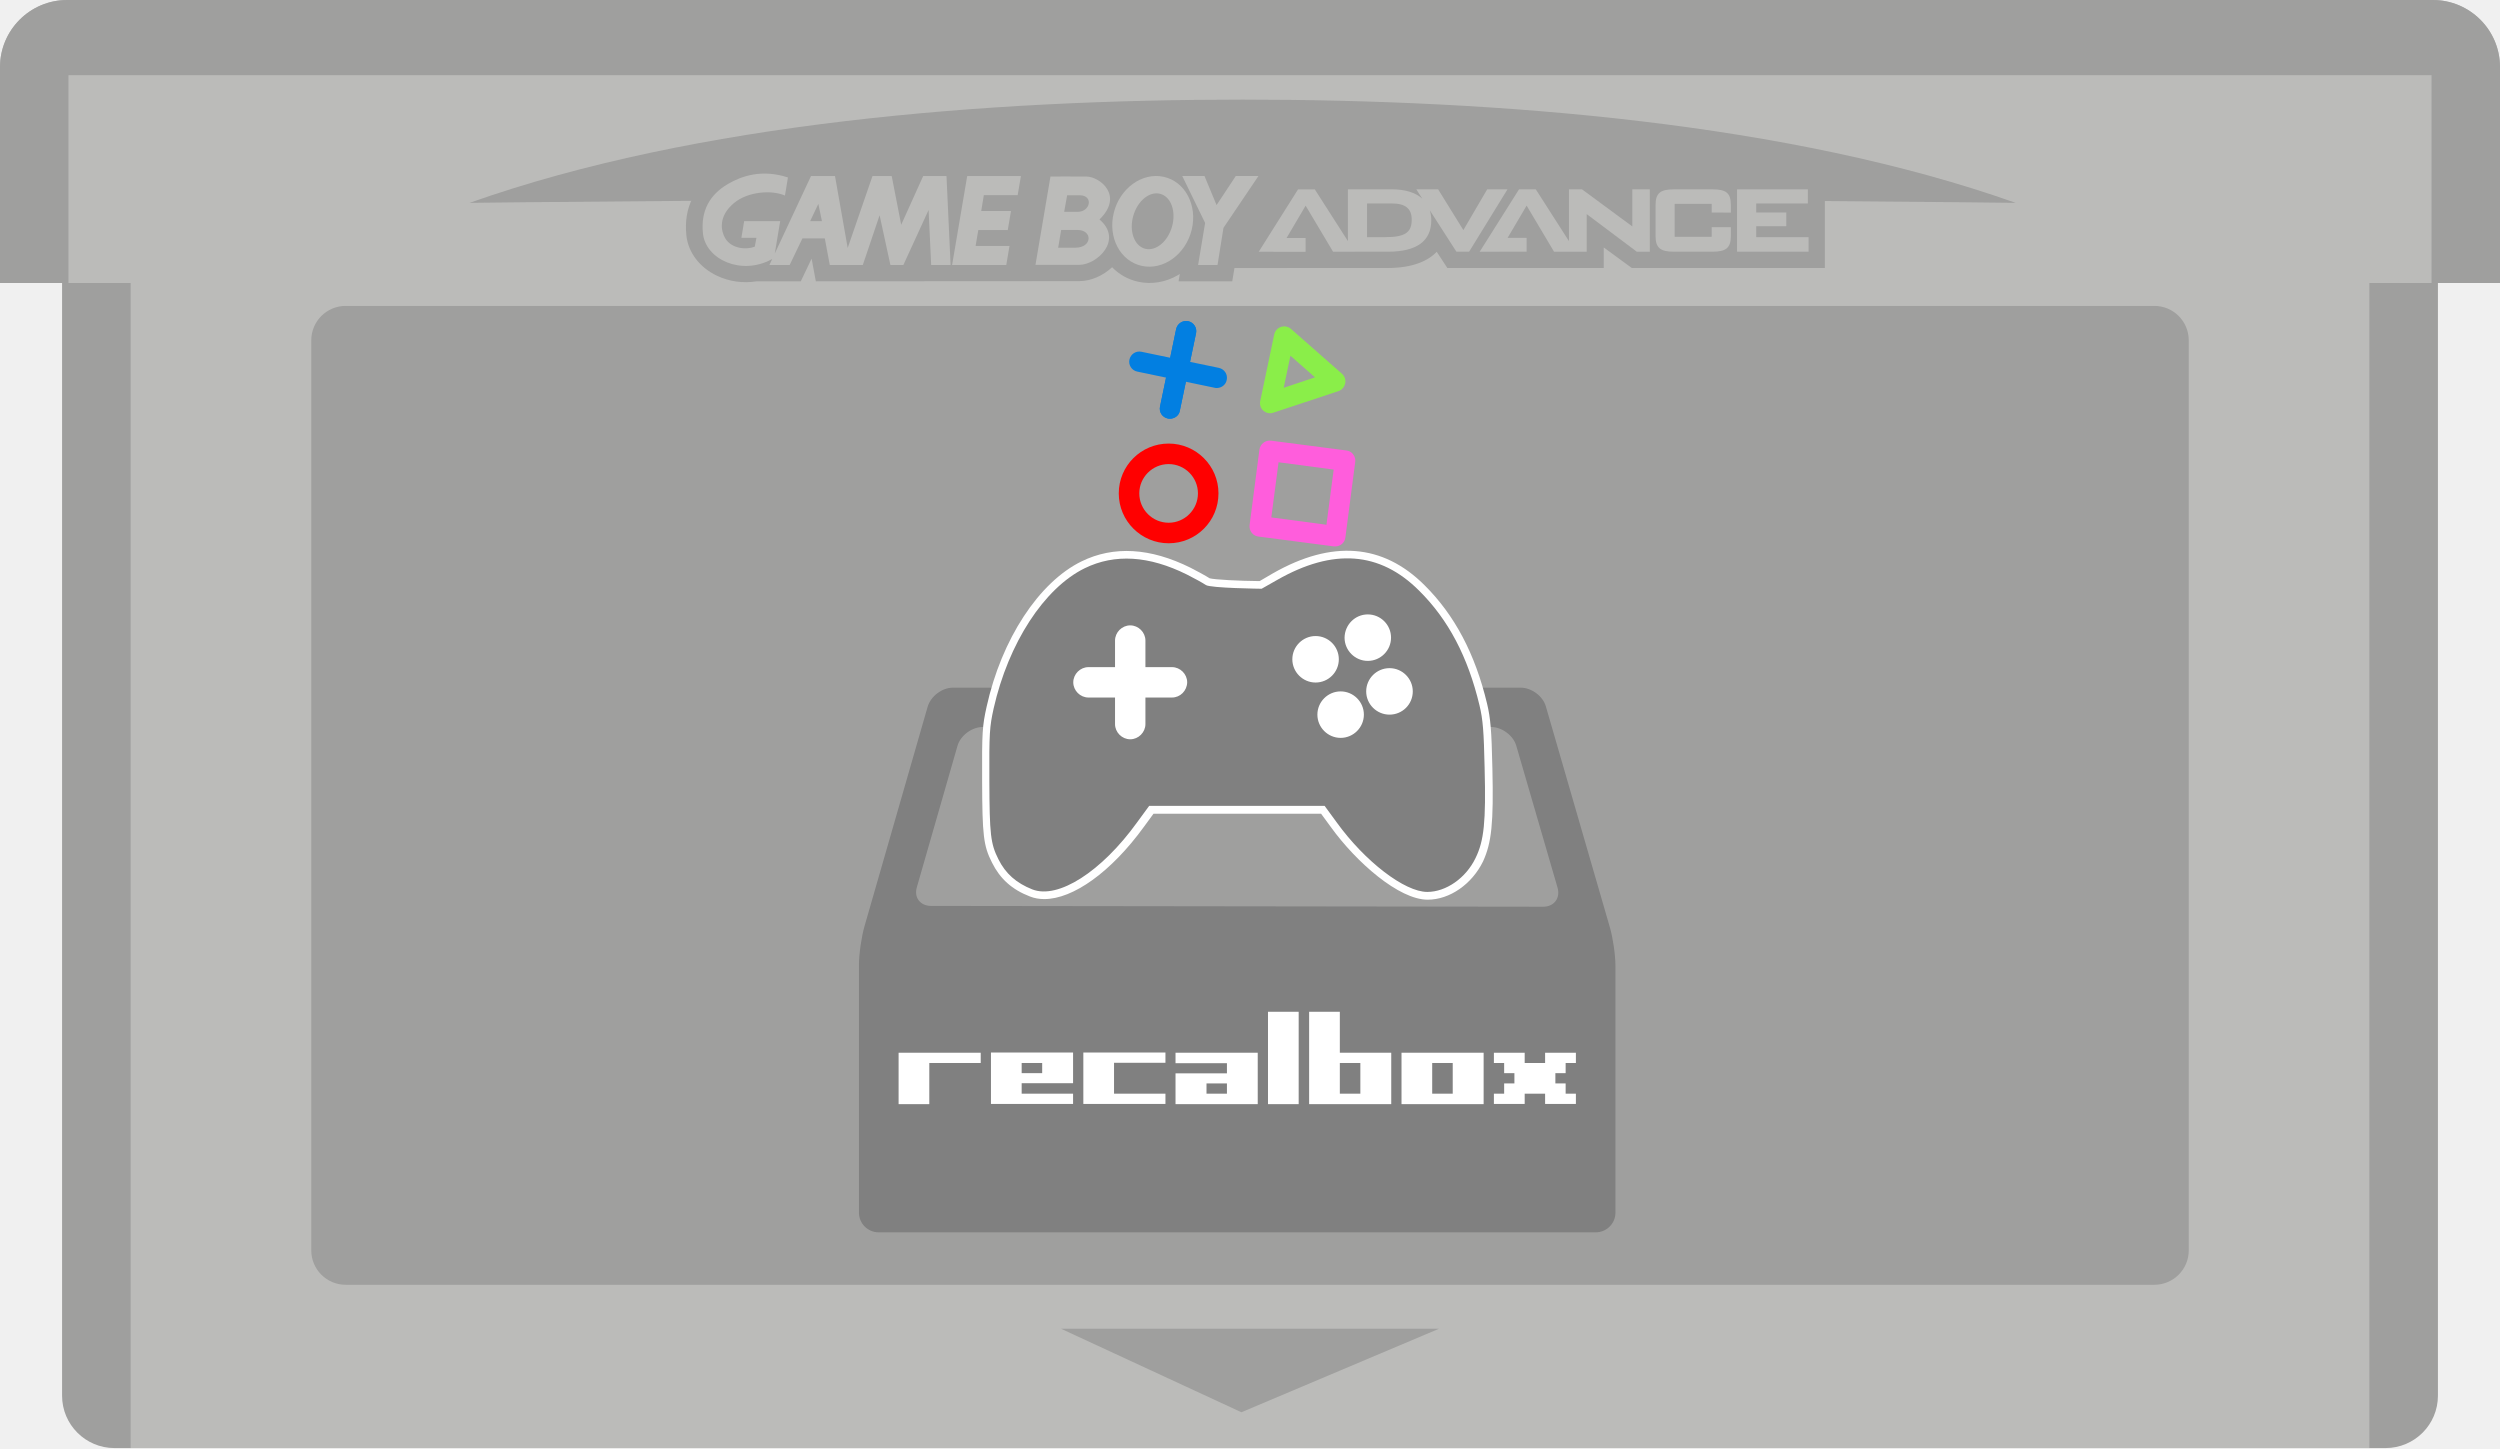
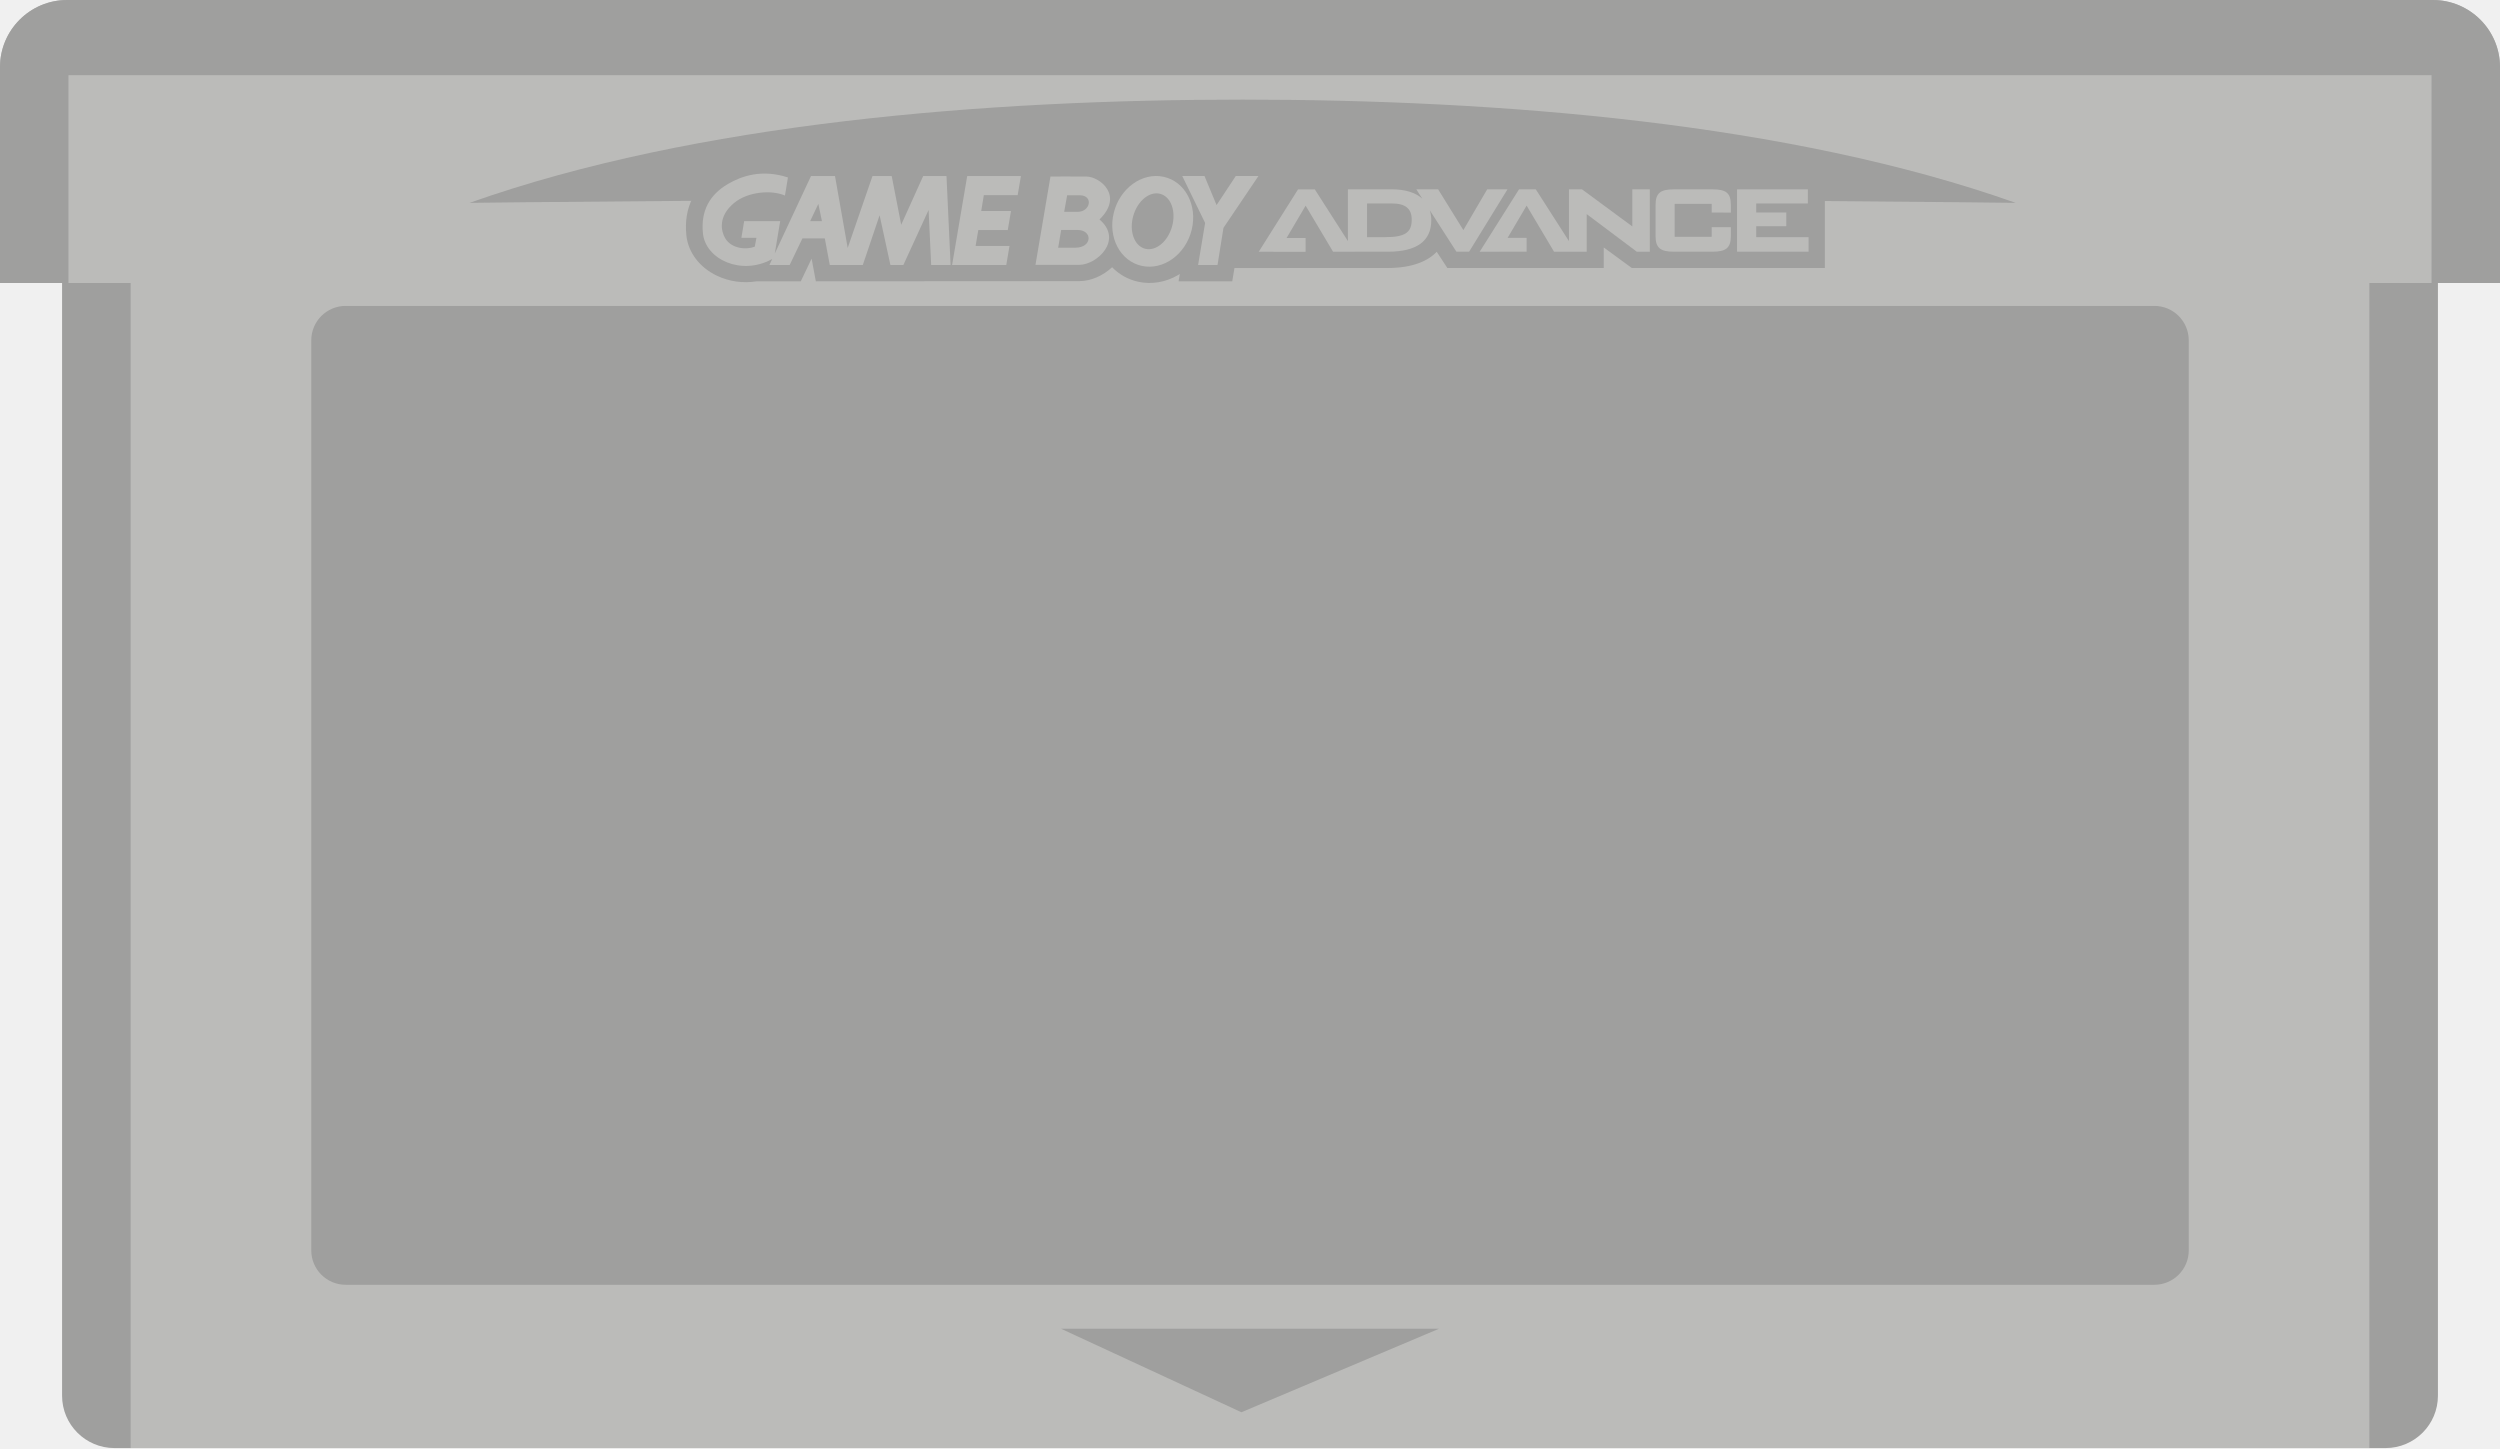
<svg xmlns="http://www.w3.org/2000/svg" viewBox="0 0 248.567 143.976" height="143.976" width="248.567" xml:space="preserve" version="1.1" id="svg2">
  <defs id="defs6">
    <clipPath id="clipPath16" clipPathUnits="userSpaceOnUse">
      <path id="path18" d="m 0,115.181 198.854,0 L 198.854,0 0,0 0,115.181 Z" />
    </clipPath>
    <pattern y="0" x="0" height="6" width="6" patternUnits="userSpaceOnUse" id="EMFhbasepattern" />
  </defs>
  <g transform="matrix(1.25,0,0,-1.25,0,143.9762)" id="g10">
    <g id="g12">
      <g clip-path="url(#clipPath16)" id="g14">
        <g transform="translate(4.9375,4.166)" id="g20">
          <path id="path22" style="fill:#9f9f9e;fill-opacity:1;fill-rule:nonzero;stroke:none" d="m 0,0 0,88.507 5.475,0 0,-92.673 -1.308,0 C 1.866,-4.166 0,-2.3 0,0 l 0,88.507" />
        </g>
        <g transform="translate(193.916,4.166)" id="g24">
          <path id="path26" style="fill:#9f9f9e;fill-opacity:1;fill-rule:nonzero;stroke:none" d="m 0,0 0,88.507 -5.474,0 0,-92.673 1.308,0 C -1.863,-4.166 0,-2.3 0,0 l 0,88.507" />
        </g>
        <g transform="translate(99.4277,0)" id="g28">
          <path id="path30" style="fill:#bbbbb9;fill-opacity:1;fill-rule:nonzero;stroke:none" d="m 0,0 89.015,0 0,92.673 5.473,0 4.939,0 0,17.165 c 0,2.95 -2.393,5.343 -5.345,5.343 l -94.082,0 -94.084,0 c -2.951,0 -5.344,-2.393 -5.344,-5.343 l 0,-17.165 4.938,0 5.474,0 L -89.016,0 0,0 Z" />
        </g>
        <g transform="translate(84.3974,9.4893)" id="g32">
          <path id="path34" style="fill:#9f9f9e;fill-opacity:1;fill-rule:nonzero;stroke:none" d="M 0,0 30.06,0 14.346,-6.641 0,0 Z" />
        </g>
        <g transform="translate(99.4277,115.1807)" id="g36">
          <path id="path38" style="fill:#9f9f9e;fill-opacity:1;fill-rule:nonzero;stroke:none" d="m 0,0 94.082,0 c 2.952,0 5.345,-2.393 5.345,-5.343 l 0,-17.165 -4.939,0 -0.506,0 0,16.527 -93.982,0 -93.982,0 0,-16.527 -0.508,0 -4.938,0 0,17.165 c 0,2.95 2.393,5.343 5.344,5.343 L 0,0 Z" />
        </g>
        <g transform="translate(174.0967,15.7236)" id="g40">
          <path id="path42" style="fill:#9f9f9e;fill-opacity:1;fill-rule:nonzero;stroke:none" d="m 0,0 c 0,-1.512 -1.226,-2.736 -2.737,-2.736 l -143.864,0 c -1.511,0 -2.737,1.224 -2.737,2.736 l 0,72.387 c 0,1.513 1.226,2.738 2.737,2.738 l 143.864,0 C -1.226,75.125 0,73.9 0,72.387 L 0,0 Z" />
        </g>
        <g transform="translate(160.3301,99.0449)" id="g44">
          <path id="path46" style="fill:#9f9f9e;fill-opacity:1;fill-rule:nonzero;stroke:none" d="m 0,0 c -18.02,6.388 -41.191,8.212 -61.491,8.212 -20.302,0 -43.472,-1.824 -61.491,-8.212 0,0 24.214,0.312 61.491,0.312 C -24.216,0.312 0,0 0,0" />
        </g>
        <g transform="translate(86.3906,102.4209)" id="g48">
          <path id="path50" style="fill:#9f9f9e;fill-opacity:1;fill-rule:nonzero;stroke:none" d="m 0,0 c 1.141,0 1.846,-0.47 2.515,-1.221 0.245,0.219 0.508,0.413 0.791,0.58 0.708,0.416 1.489,0.628 2.27,0.631 l 10.59,0.001 -0.705,-1.043 13.318,0.01 1.211,-1.968 1.097,1.948 8.84,-0.005 2.194,-1.621 0,1.621 16.639,0 0,-7.488 -15.356,0 -2.232,1.633 0,-1.635 -12.438,0.002 0,-0.004 -0.845,1.291 C 27.205,-7.99 25.984,-8.557 23.98,-8.557 l -12.181,-0.004 -0.174,-1.054 -4.269,0 0.097,0.582 C 7.41,-9.06 7.369,-9.088 7.326,-9.113 6.342,-9.692 5.211,-9.883 4.146,-9.651 3.328,-9.474 2.621,-9.064 2.068,-8.497 1.353,-9.164 0.385,-9.602 -0.535,-9.602 l -20.963,-0.013 -0.336,1.803 -0.86,-1.803 -3.495,0 c -1.102,-0.176 -2.211,-0.022 -3.196,0.453 -1.367,0.657 -2.267,1.851 -2.41,3.191 -0.236,2.227 0.67,4.006 2.62,5.142 1.874,1.094 3.864,1.308 5.915,0.638 l 0.378,-0.125 0.144,0.307 3.916,0 0.297,-1.675 0.578,1.675 L 0,0" />
        </g>
        <g transform="translate(110.1445,96.3164)" id="g52">
          <path id="path54" style="fill:#bbbbb9;fill-opacity:1;fill-rule:nonzero;stroke:none" d="m 0,0 -1.406,0 0,2.681 1.98,0 c 1.072,0 1.571,-0.41 1.571,-1.286 C 2.145,0.354 1.604,0 0,0 m 9.764,3.806 -1.616,0 L 8.105,3.73 6.254,0.563 4.291,3.732 4.246,3.806 2.51,3.806 2.651,3.584 2.986,3.065 C 2.451,3.545 1.629,3.806 0.562,3.806 l -3.491,0 0,-4.118 -2.588,4.042 -0.044,0.07 -1.336,0 -0.044,-0.071 -2.945,-4.671 -0.137,-0.219 1.156,0 0,-0.002 2.572,0 0,1.098 -1.513,0 1.515,2.572 2.14,-3.594 0.044,-0.074 1.723,0 -0.003,0.005 2.647,0 c 2.281,0 3.443,0.841 3.443,2.497 0,0.287 -0.041,0.553 -0.116,0.795 l 2.07,-3.221 0.046,-0.071 1.008,0 0.047,0.073 2.874,4.67 0.134,0.219" />
        </g>
        <g transform="translate(129.9912,100.1221)" id="g56">
          <path id="path58" style="fill:#bbbbb9;fill-opacity:1;fill-rule:nonzero;stroke:none" d="m 0,0 -0.155,0 0,-2.951 -3.961,2.92 -0.041,0.031 -1.037,0 0,-4.121 -2.592,4.048 -0.047,0.071 -1.334,0 -0.045,-0.072 -2.944,-4.671 -0.138,-0.218 1.569,0 0.003,0.004 2.16,0 0,1.098 -1.512,0 1.512,2.566 2.139,-3.596 0.043,-0.072 1.725,0 -0.002,0.001 0.873,0 0,2.992 3.944,-2.961 0.042,-0.031 1.035,0 L 1.237,0 0,0 Z" />
        </g>
        <g transform="translate(136.2207,100.1201)" id="g60">
          <path id="path62" style="fill:#bbbbb9;fill-opacity:1;fill-rule:nonzero;stroke:none" d="M 0,0 -3.086,0 C -4.17,0 -4.535,-0.314 -4.535,-1.252 l 0,-2.459 c 0,-0.931 0.365,-1.248 1.449,-1.248 l 3.086,0 c 1.087,0 1.453,0.317 1.453,1.248 l 0,0.698 -0.154,0 -1.215,0.003 -0.155,0 0,-0.763 -2.944,0 0,2.619 2.944,0 0,-0.688 0.155,0 1.214,-0.008 0.155,0 0,0.598 C 1.453,-0.305 1.1,0 0,0" />
        </g>
        <g transform="translate(143.7012,96.3164)" id="g64">
          <path id="path66" style="fill:#bbbbb9;fill-opacity:1;fill-rule:nonzero;stroke:none" d="m 0,0 -4.009,0 0,0.87 2.392,0 0,1.094 -2.392,0 0,0.717 4.107,0 0,1.123 -5.63,0 0,-4.96 5.688,0 L 0.156,0 0,0 Z" />
        </g>
        <g transform="translate(64.4414,97.5918)" id="g68">
          <path id="path70" style="fill:#bbbbb9;fill-opacity:1;fill-rule:nonzero;stroke:none" d="M 0,0 0.651,1.374 0.935,0 0,0 Z M 8.99,3.587 7.241,-0.29 6.486,3.587 l -1.528,0 -1.973,-5.721 -1.01,5.721 -1.907,0 -2.882,-6.164 0.429,2.577 -2.865,0 -0.22,-1.327 1.197,0 -0.135,-0.709 c -0.689,-0.258 -1.856,-0.162 -2.352,0.678 -0.315,0.533 -0.608,1.722 0.721,2.813 1.08,0.889 2.949,1.048 4.031,0.581 0,0 0.137,0.744 0.24,1.438 -2.076,0.68 -3.689,0.113 -4.769,-0.517 -1.471,-0.858 -2.18,-2.165 -1.99,-3.942 0.217,-2.064 3.054,-3.362 5.455,-2.053 0.022,0.012 0.039,0.02 0.055,0.03 l -0.225,-0.483 1.611,0 1.014,2.117 1.783,0 0.395,-2.117 2.625,0 1.338,3.959 0.859,-3.959 1.029,0 2.009,4.38 0.204,-4.38 1.545,0 -0.326,7.078 -1.854,0" />
        </g>
        <g transform="translate(75.7314,94.1006)" id="g72">
          <path id="path74" style="fill:#bbbbb9;fill-opacity:1;fill-rule:nonzero;stroke:none" d="m 0,0 4.308,0 0.258,1.52 -2.696,0 0.213,1.261 2.344,0 0.258,1.518 -2.368,0 0.206,1.261 2.693,0 0.258,1.518 -4.273,0 L 0,0 Z" />
        </g>
        <g transform="translate(96.7676,98.8682)" id="g76">
          <path id="path78" style="fill:#bbbbb9;fill-opacity:1;fill-rule:nonzero;stroke:none" d="m 0,0 -0.961,2.311 -1.768,0 1.819,-3.733 -0.559,-3.346 1.544,0 0.474,2.957 2.78,4.122 -1.802,0 L 0,0 Z" />
        </g>
        <g transform="translate(93.1611,96.958)" id="g80">
          <path id="path82" style="fill:#bbbbb9;fill-opacity:1;fill-rule:nonzero;stroke:none" d="M 0,0 C -0.417,-1.18 -1.417,-1.855 -2.235,-1.51 -3.05,-1.164 -3.375,0.068 -2.958,1.246 -2.542,2.423 -1.542,3.1 -0.725,2.754 0.093,2.411 0.417,1.178 0,0 m -0.605,4.16 c -1.709,0.371 -3.487,-0.911 -3.966,-2.869 -0.48,-1.957 0.519,-3.844 2.231,-4.217 1.71,-0.373 3.488,0.912 3.967,2.868 0.478,1.957 -0.52,3.845 -2.232,4.218" />
        </g>
        <g transform="translate(85.7178,98.332)" id="g84">
          <path id="path86" style="fill:#bbbbb9;fill-opacity:1;fill-rule:nonzero;stroke:none" d="m 0,0 -1.073,0 0.238,1.316 1.005,0 C 1.26,1.316 1.039,0 0,0 m -0.187,-2.854 -1.363,0 0.239,1.412 1.294,0 c 1.226,0 1.192,-1.412 -0.17,-1.412 m 0.902,5.66 c -0.834,0.014 -2.896,0 -2.896,0 l 0.019,0 -1.193,-7.024 3.473,0 c 1.432,0 3.524,1.987 1.619,3.61 C 3.695,1.3 1.755,2.79 0.715,2.806" />
        </g>
      </g>
    </g>
  </g>
-   <path id="path3377" d="m 116.197,54.016 c -2.721,0 -4.962,-2.211 -4.962,-4.962 0,-2.741 2.221,-4.952 4.962,-4.952 2.721,0 4.952,2.211 4.952,4.952 0,2.751 -2.211,4.962 -4.952,4.962 z m 0,-7.874 c -1.611,0 -2.921,1.311 -2.921,2.911 0,1.611 1.311,2.921 2.921,2.921 1.601,0 2.911,-1.311 2.911,-2.921 0,-1.601 -1.311,-2.911 -2.911,-2.911 z" style="fill:#ff0000;fill-opacity:1;fill-rule:nonzero;stroke:none" />
-   <path id="path3379" d="m 132.765,54.326 -0.14,0 -7.513,-0.98 c -0.28,-0.04 -0.51,-0.17 -0.67,-0.39 -0.16,-0.21 -0.23,-0.49 -0.2,-0.74 l 0.98,-7.524 c 0.08,-0.55 0.59,-0.94 1.141,-0.88 l 7.523,0.98 c 0.27,0.04 0.51,0.17 0.66,0.39 0.16,0.21 0.24,0.49 0.2,0.74 l -0.98,7.524 c -0.06,0.51 -0.49,0.88 -1,0.88 z m -6.363,-2.881 5.482,0.73 0.72,-5.483 -5.482,-0.73 -0.72,5.483 z" style="fill:#ff5ddc;fill-opacity:1;fill-rule:nonzero;stroke:none" />
-   <path id="path3381" d="m 116.327,41.63 c -0.07,0 -0.13,0 -0.21,-0.02 -0.55,-0.11 -0.9,-0.64 -0.78,-1.191 l 1.601,-7.694 c 0.12,-0.55 0.65,-0.9 1.201,-0.79 0.54,0.12 0.9,0.65 0.78,1.201 l -1.611,7.694 c -0.07,0.47 -0.51,0.8 -0.98,0.8 z" style="fill:#027fe1;fill-opacity:1;fill-rule:nonzero;stroke:none" />
-   <path id="path3383" d="m 116.327,41.63 c -0.07,0 -0.13,0 -0.21,-0.02 -0.55,-0.11 -0.9,-0.64 -0.78,-1.191 l 1.601,-7.694 c 0.12,-0.55 0.65,-0.9 1.201,-0.79 0.54,0.12 0.9,0.65 0.78,1.201 l -1.611,7.694 c -0.07,0.47 -0.51,0.8 -0.98,0.8 z" style="fill:#027fe1;fill-opacity:1;fill-rule:nonzero;stroke:none" />
-   <path id="path3385" d="m 120.99,38.578 c -0.07,0 -0.13,0 -0.21,-0.02 l -7.704,-1.611 c -0.54,-0.11 -0.9,-0.64 -0.78,-1.191 0.12,-0.55 0.65,-0.9 1.2,-0.78 l 7.694,1.601 c 0.55,0.12 0.9,0.65 0.78,1.201 -0.09,0.47 -0.51,0.8 -0.98,0.8 z" style="fill:#027fe1;fill-opacity:1;fill-rule:nonzero;stroke:none" />
-   <path id="path3387" d="m 126.282,41.09 c -0.25,0 -0.49,-0.1 -0.67,-0.26 -0.27,-0.23 -0.39,-0.61 -0.31,-0.96 l 1.391,-6.623 c 0.08,-0.35 0.33,-0.64 0.67,-0.74 0.33,-0.12 0.72,-0.04 1,0.2 l 5.072,4.462 c 0.27,0.24 0.39,0.61 0.31,0.96 -0.08,0.35 -0.33,0.65 -0.67,0.76 l -6.463,2.141 c -0.13,0.04 -0.23,0.06 -0.33,0.06 z m 2.021,-5.723 -0.67,3.191 3.111,-1.04 -2.441,-2.151 z" style="fill:#8aee49;fill-opacity:1;fill-rule:nonzero;stroke:none" />
-   <path id="path3389" d="m 160.068,92.213 -6.363,-21.96 c -0.29,-1.04 -1.431,-1.881 -2.511,-1.881 l -56.446,0 c -1.081,0 -2.191,0.84 -2.511,1.881 l -6.283,21.84 c -0.3,1.04 -0.55,2.761 -0.55,3.842 l 0,24.642 c 0,1.071 0.88,1.951 1.961,1.951 l 71.293,0 c 1.081,0 1.961,-0.88 1.961,-1.951 l 0,-24.531 c 0,-1.071 -0.25,-2.801 -0.55,-3.832 z m -6.633,-2.061 -60.858,-0.08 c -1.081,0 -1.731,-0.84 -1.411,-1.881 l 4.032,-14.026 c 0.29,-1.03 1.431,-1.881 2.511,-1.881 l 50.554,0 c 1.07,0 2.211,0.85 2.501,1.881 l 4.102,14.107 c 0.29,1.04 -0.36,1.881 -1.431,1.881 z" style="fill:#808080;fill-opacity:1;fill-rule:nonzero;stroke:none" />
-   <path id="path3391" d="m 92.396,109.782 -3.051,0 0,-5.112 8.164,0 0,1.02 -5.112,0 0,4.092 0,0 z" style="fill:#ffffff;fill-opacity:1;fill-rule:nonzero;stroke:none" />
-   <path id="path3393" d="m 101.58,108.741 5.112,0 0,1.02 -8.164,0 0,-5.112 8.164,0 0,3.051 -5.112,0 0,1.04 z m 0,-2.041 2.041,0 0,-1.01 -2.041,0 0,1.01 z" style="fill:#ffffff;fill-opacity:1;fill-rule:nonzero;stroke:none" />
-   <path id="path3395" d="m 110.765,108.741 5.112,0 0,1.02 -8.164,0 0,-5.112 8.164,0 0,1.02 -5.112,0 0,3.071 z" style="fill:#ffffff;fill-opacity:1;fill-rule:nonzero;stroke:none" />
-   <path id="path3397" d="m 116.878,104.669 8.174,0 0,5.112 -8.174,0 0,-3.061 5.112,0 0,-1.01 -5.112,0 0,-1.04 z m 3.081,4.072 2.031,0 0,-1.02 -2.031,0 0,1.02 z" style="fill:#ffffff;fill-opacity:1;fill-rule:nonzero;stroke:none" />
-   <path id="path3399" d="m 126.072,100.597 3.051,0 0,9.184 -3.051,0 0,-9.184 z" style="fill:#ffffff;fill-opacity:1;fill-rule:nonzero;stroke:none" />
-   <path id="path3401" d="m 130.164,100.597 3.051,0 0,4.072 5.112,0 0,5.112 -8.164,0 0,-9.184 z m 3.051,8.144 2.041,0 0,-3.051 -2.041,0 0,3.051 z" style="fill:#ffffff;fill-opacity:1;fill-rule:nonzero;stroke:none" />
-   <path id="path3403" d="m 139.348,104.669 8.164,0 0,5.112 -8.164,0 0,-5.112 z m 3.051,4.072 2.041,0 0,-3.051 -2.041,0 0,3.051 z" style="fill:#ffffff;fill-opacity:1;fill-rule:nonzero;stroke:none" />
-   <path id="path3405" d="m 149.553,107.721 1.02,0 0,-1.02 -1.02,0 0,-1.01 -1.02,0 0,-1.02 3.061,0 0,1.02 2.031,0 0,-1.02 3.061,0 0,1.02 -1.02,0 0,1.01 -1.02,0 0,1.02 1.02,0 0,1.02 1.02,0 0,1.02 -3.061,0 0,-1.02 -2.031,0 0,1.02 -3.061,0 0,-1.02 1.02,0 0,-1.02 z" style="fill:#ffffff;fill-opacity:1;fill-rule:nonzero;stroke:none" />
-   <path id="path3407" d="m 148.382,76.346 c -0.08,-3.722 -0.18,-4.922 -0.53,-6.393 -1.181,-4.932 -3.212,-8.794 -6.233,-11.785 -4.132,-4.112 -9.184,-4.502 -15.027,-1.181 l -1.351,0.79 c -2.071,-0.02 -4.462,-0.14 -4.972,-0.28 -0.39,-0.25 -1.251,-0.72 -1.901,-1.05 -3.992,-1.981 -7.633,-2.201 -10.835,-0.63 -4.242,2.071 -7.954,7.734 -9.434,14.437 -0.43,1.941 -0.47,2.541 -0.45,7.363 0.02,5.463 0.13,6.463 0.98,8.144 0.8,1.611 1.991,2.691 3.772,3.372 0.45,0.18 0.92,0.26 1.431,0.26 2.861,0 6.643,-2.691 9.895,-7.173 l 0.96,-1.311 16.668,0 0.96,1.311 c 2.531,3.512 6.773,7.233 9.635,7.233 2.181,0 4.392,-1.531 5.503,-3.802 0.85,-1.861 1.06,-3.782 0.93,-9.304 z" style="fill:#ffffff;fill-opacity:1;fill-rule:nonzero;stroke:none" />
-   <path id="path3409" d="m 147.612,76.366 c -0.08,-3.662 -0.17,-4.822 -0.51,-6.233 -1.151,-4.822 -3.091,-8.524 -6.013,-11.415 -3.892,-3.882 -8.534,-4.232 -14.097,-1.061 l -1.551,0.88 c 0,0 -5.112,-0.06 -5.543,-0.37 -0.3,-0.2 -1.141,-0.67 -1.881,-1.04 -3.782,-1.881 -7.173,-2.091 -10.165,-0.63 -4.042,1.981 -7.584,7.443 -9.054,13.926 -0.41,1.861 -0.45,2.451 -0.43,7.213 0.02,5.343 0.12,6.243 0.9,7.794 0.71,1.431 1.781,2.371 3.372,3.001 l 0,0 c 2.561,1 6.873,-1.751 10.415,-6.663 l 1.201,-1.641 17.448,0 1.201,1.641 c 2.801,3.882 6.753,6.913 9.004,6.913 1.861,0 3.842,-1.371 4.802,-3.372 0.84,-1.721 1.04,-3.582 0.9,-8.944 z m -31.085,-7.013 -2.641,0 0,2.641 c 0,0.82 -0.69,1.511 -1.511,1.511 -0.82,0 -1.511,-0.69 -1.511,-1.511 l 0,-2.641 -2.641,0 c -0.82,0 -1.511,-0.69 -1.511,-1.511 0,-0.82 0.69,-1.511 1.511,-1.511 l 2.641,0 0,-2.641 c 0,-0.82 0.69,-1.511 1.511,-1.511 0.82,0 1.511,0.69 1.511,1.511 l 0,2.641 2.641,0 c 0.82,0 1.511,0.69 1.511,1.511 -0.02,0.84 -0.69,1.511 -1.511,1.511 z m 19.469,-8.264 c 1.271,0 2.311,1.03 2.311,2.311 0,1.271 -1.04,2.311 -2.311,2.311 -1.271,0 -2.311,-1.04 -2.311,-2.311 0.02,-1.281 1.04,-2.311 2.311,-2.311 z m -7.503,4.462 c 0,-1.271 1.04,-2.311 2.311,-2.311 1.281,0 2.311,1.04 2.311,2.311 0,1.271 -1.03,2.311 -2.311,2.311 -1.27,0 -2.311,-1.04 -2.311,-2.311 z m 4.802,7.814 c -1.271,0 -2.311,-1.04 -2.311,-2.311 0,-1.271 1.04,-2.311 2.311,-2.311 1.271,0 2.311,1.04 2.311,2.311 0,1.271 -1.04,2.311 -2.311,2.311 z m 4.862,-2.311 c -1.281,0 -2.321,-1.04 -2.321,-2.311 0,-1.271 1.04,-2.311 2.321,-2.311 1.271,0 2.311,1.04 2.311,2.311 0,1.291 -1.04,2.311 -2.311,2.311 z" style="fill:#808080;fill-opacity:1;fill-rule:nonzero;stroke:none" />
  <path id="path3411" d="m 137.717,118.085 0,0 0,0 z" style="fill:#d40000;fill-opacity:1;fill-rule:nonzero;stroke:none" />
  <path id="path3413" d="m 137.717,116.174 0,0 0,0 z" style="fill:#d40000;fill-opacity:1;fill-rule:nonzero;stroke:none" />
  <path id="path3415" d="m 137.717,114.294 0,0 0,0 z" style="fill:#d40000;fill-opacity:1;fill-rule:nonzero;stroke:none" />
  <path id="path3417" d="m 137.717,115.234 0,0 0,0 z" style="fill:#d40000;fill-opacity:1;fill-rule:nonzero;stroke:none" />
  <path id="path3419" d="m 137.717,119.026 0,0 0,0 z" style="fill:#d40000;fill-opacity:1;fill-rule:nonzero;stroke:none" />
  <path id="path3421" d="m 137.717,117.115 0,0 0,0 z" style="fill:#d40000;fill-opacity:1;fill-rule:nonzero;stroke:none" />
  <path id="path3423" d="m 137.717,113.353 0,0 0,0 z" style="fill:#d40000;fill-opacity:1;fill-rule:nonzero;stroke:none" />
</svg>
